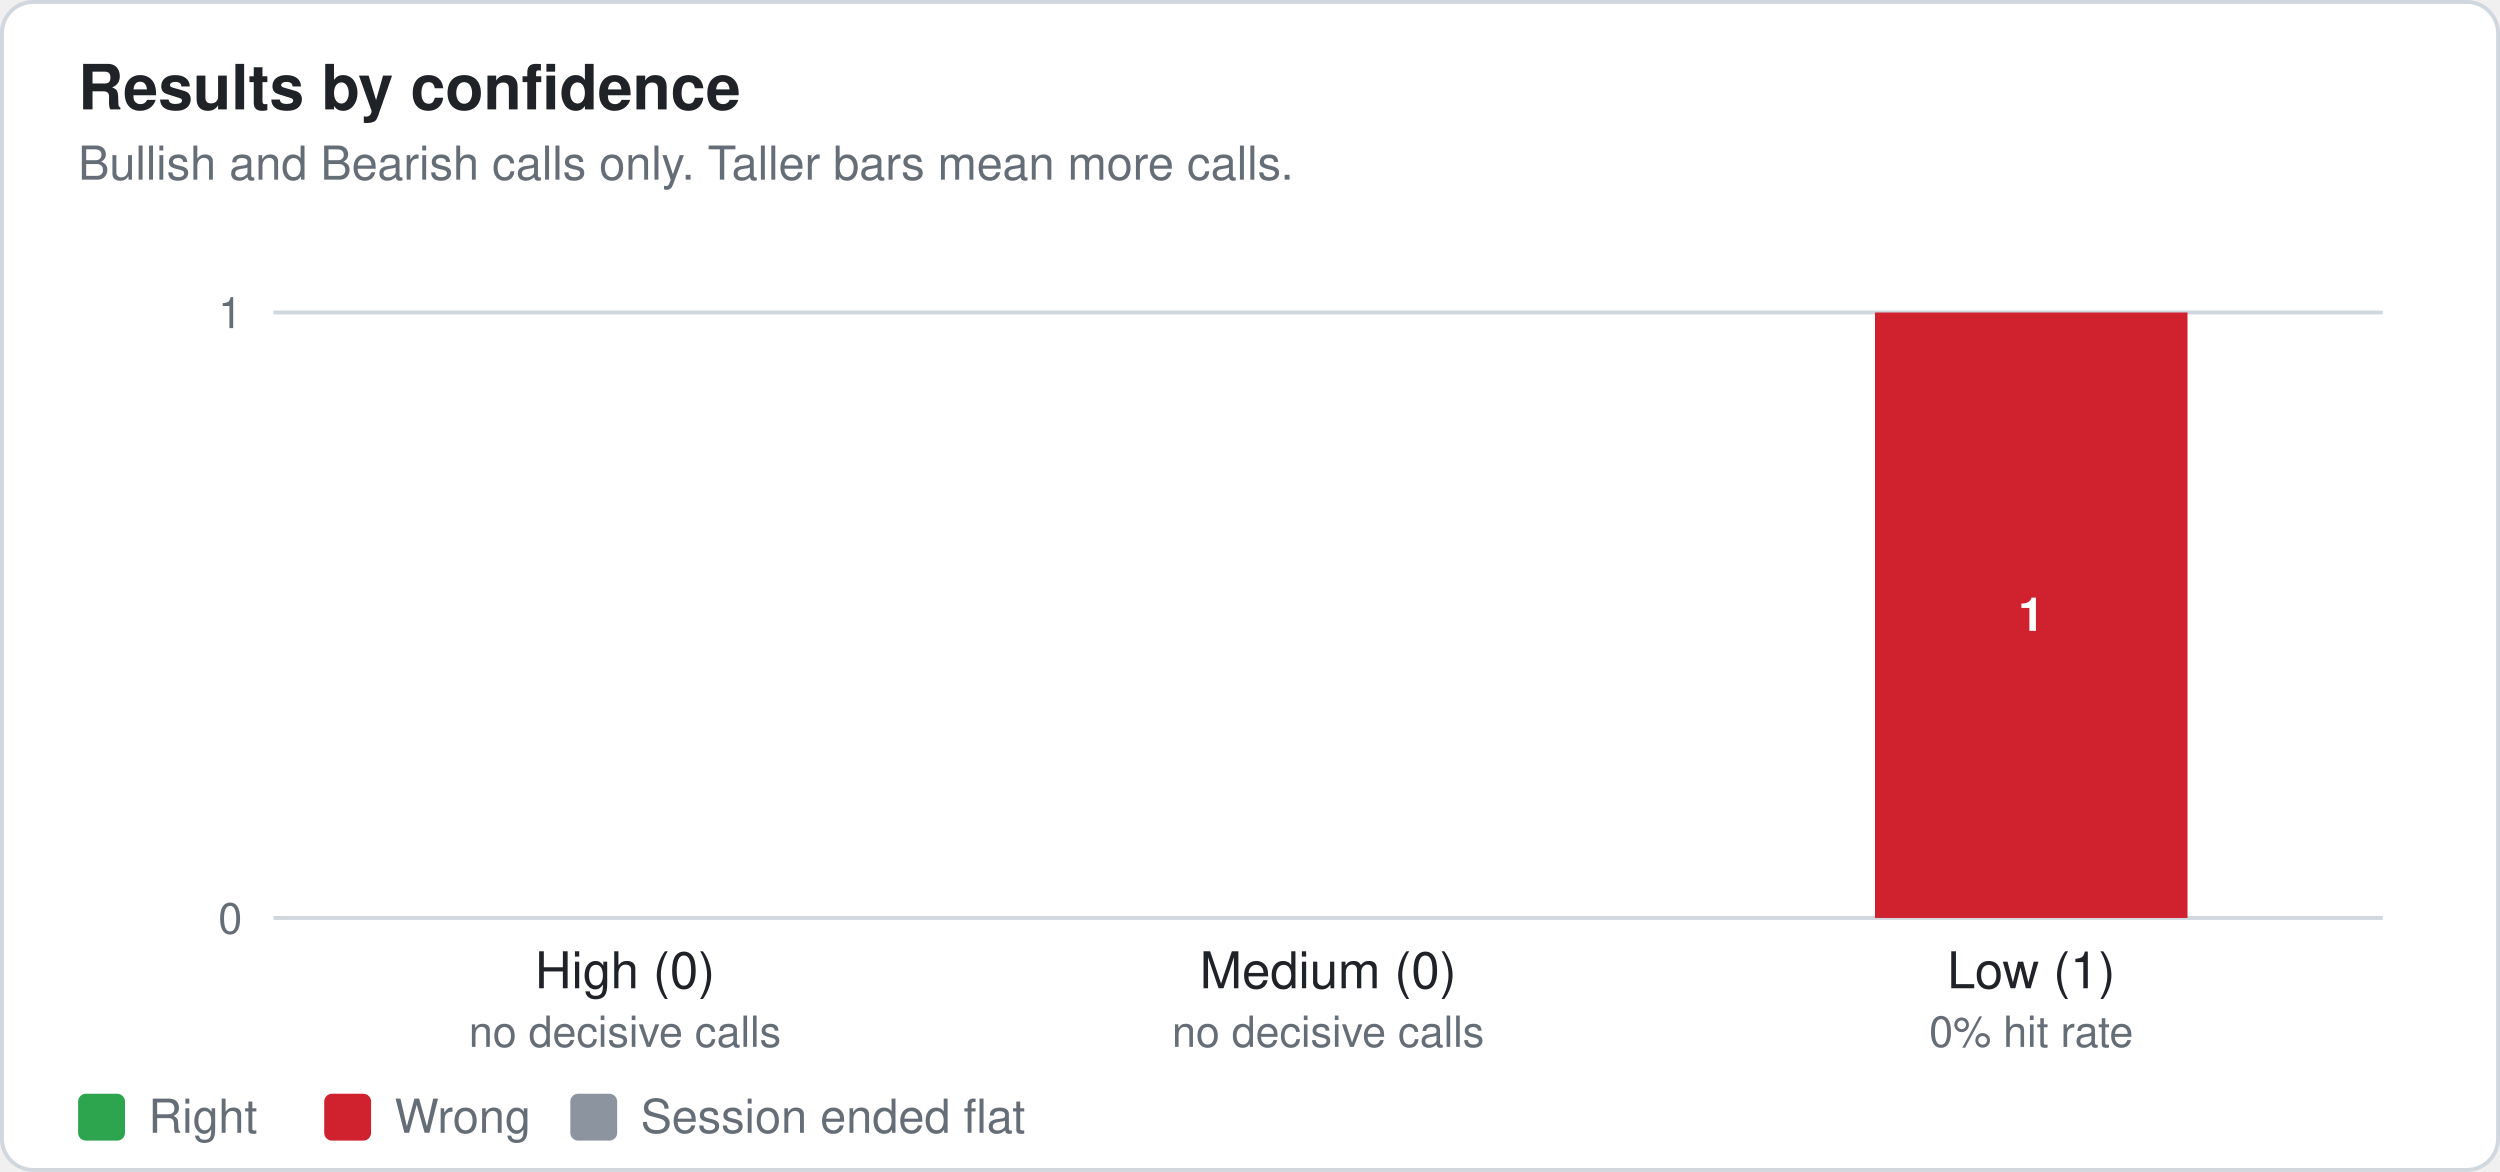
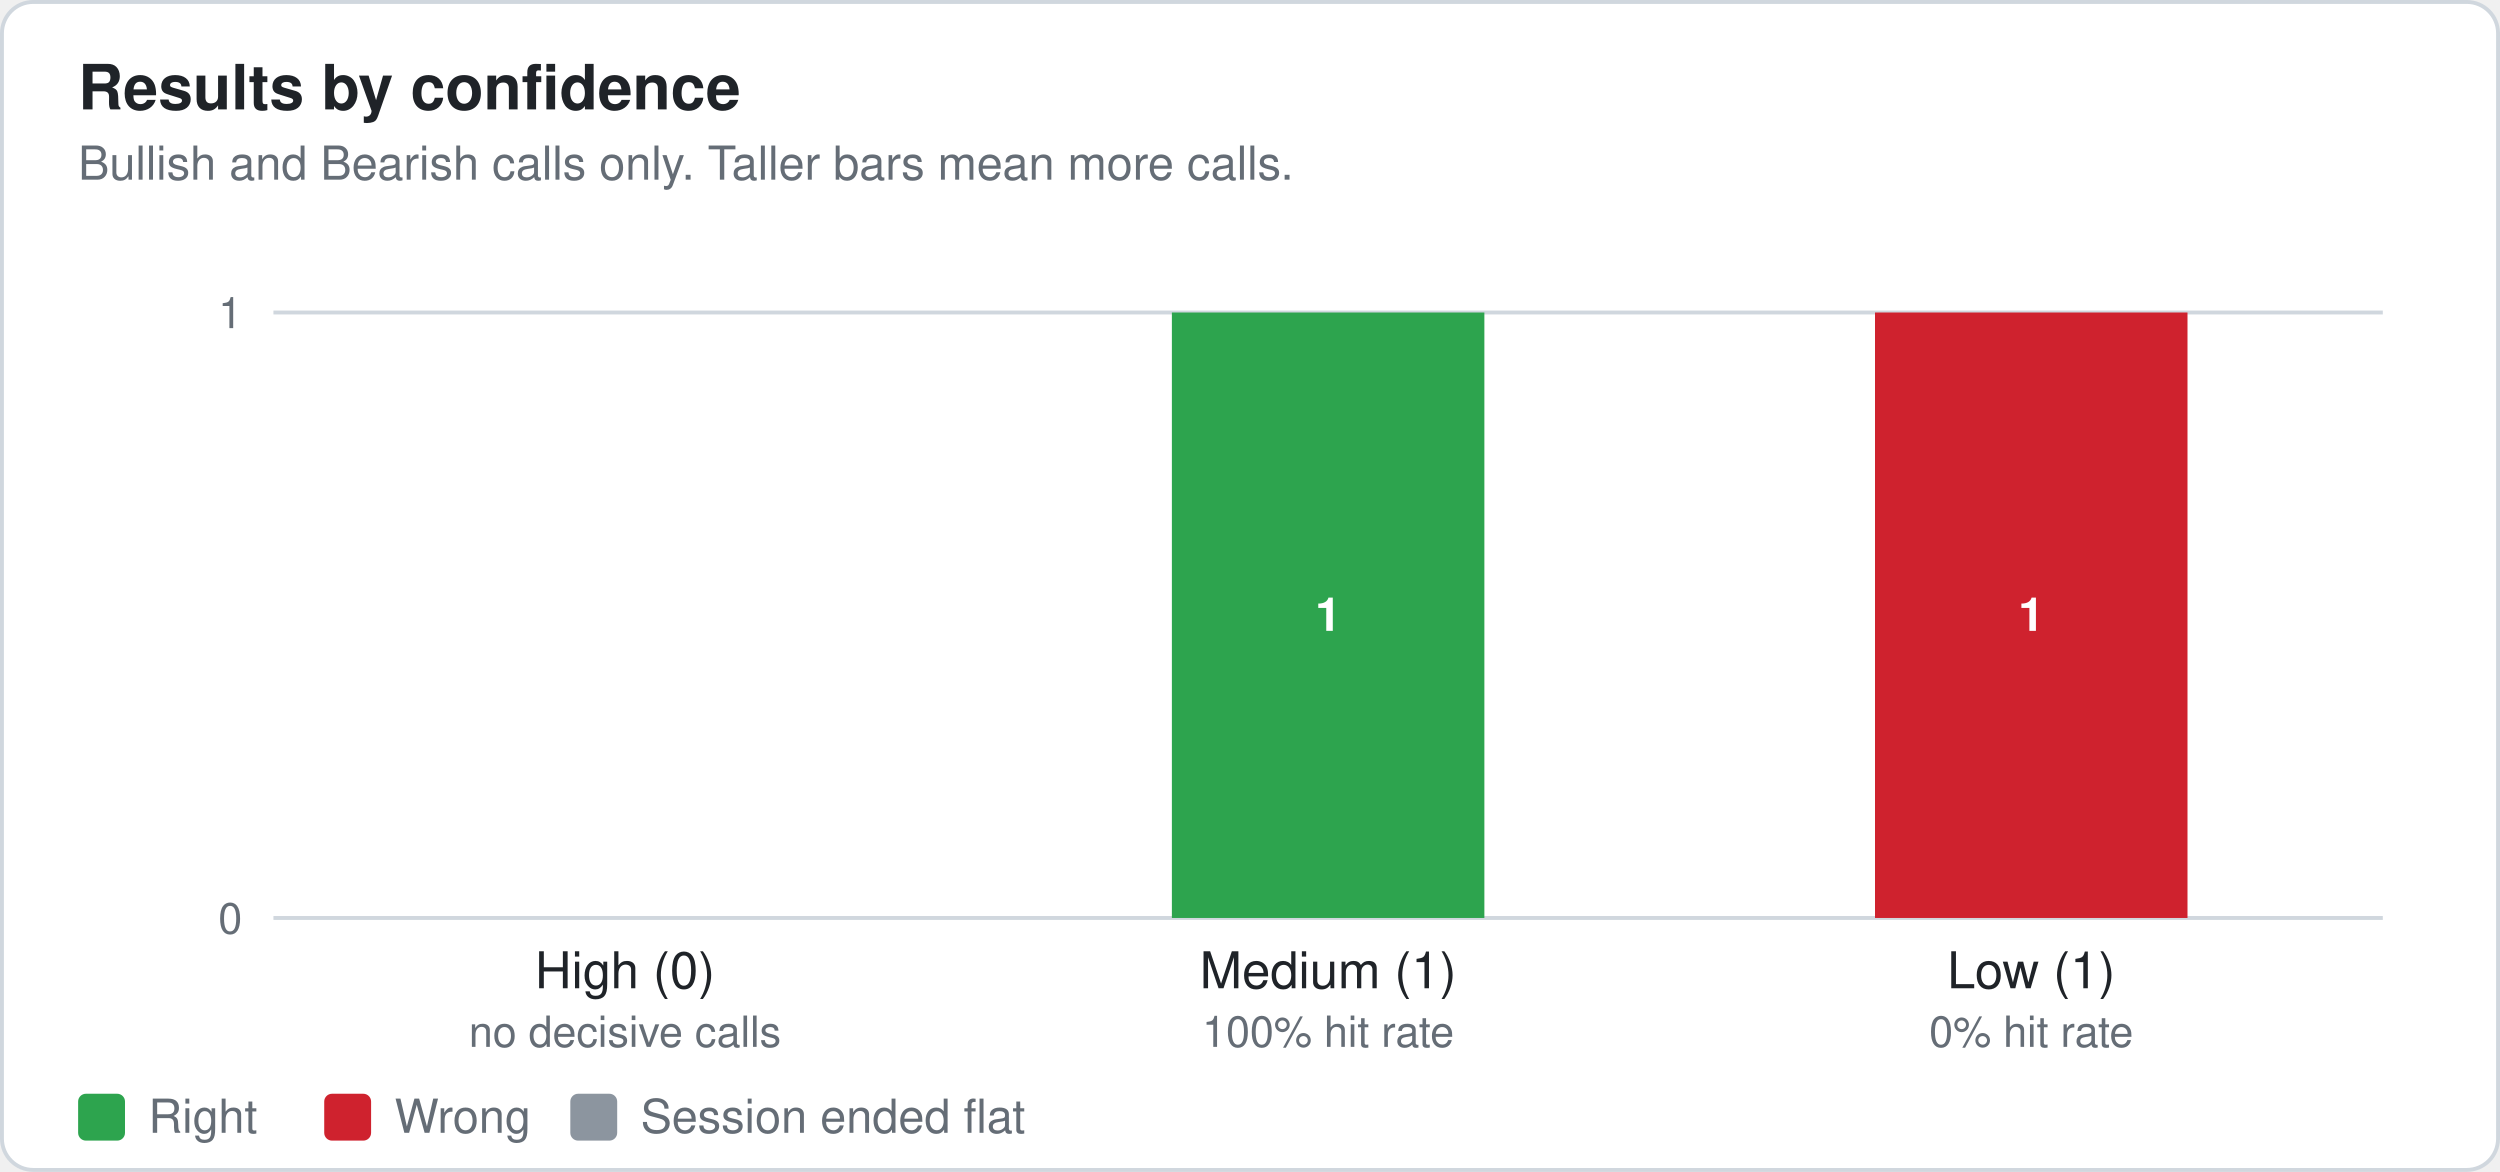
<svg xmlns="http://www.w3.org/2000/svg" width="640" height="300" viewBox="0 0 640 300" font-family="Helvetica, Arial, sans-serif">
  <rect x="0.5" y="0.5" width="639" height="299" rx="8" fill="#ffffff" stroke="#d0d7de" />
  <text x="20" y="28" font-size="16" font-weight="bold" fill="#1f2328">Results by confidence</text>
  <text x="20" y="46" font-size="12" fill="#656d76">Bullish and Bearish calls only. Taller bars mean more calls.</text>
  <line x1="70" y1="235.0" x2="610" y2="235.0" stroke="#d0d7de" />
  <text x="62" y="239.0" font-size="11" text-anchor="end" fill="#656d76">0</text>
  <line x1="70" y1="80.0" x2="610" y2="80.0" stroke="#d0d7de" />
  <text x="62" y="84.0" font-size="11" text-anchor="end" fill="#656d76">1</text>
  <text x="160.0" y="253" font-size="13" text-anchor="middle" fill="#1f2328">High (0)</text>
  <text x="160.0" y="268" font-size="11" text-anchor="middle" fill="#656d76">no decisive calls</text>
-   <text x="340.0" y="253" font-size="13" text-anchor="middle" fill="#1f2328">Medium (0)</text>
-   <text x="340.0" y="268" font-size="11" text-anchor="middle" fill="#656d76">no decisive calls</text>
+   <rect x="300.0" y="80.0" width="80" height="155.0" fill="#2da44e" />
+   <text x="340.0" y="161.5" font-size="12" text-anchor="middle" fill="#ffffff" font-weight="bold">1</text>
+   <text x="340.0" y="253" font-size="13" text-anchor="middle" fill="#1f2328">Medium (1)</text>
+   <text x="340.0" y="268" font-size="11" text-anchor="middle" fill="#656d76">100% hit rate</text>
  <rect x="480.0" y="80.0" width="80" height="155.0" fill="#cf222e" />
  <text x="520.0" y="161.5" font-size="12" text-anchor="middle" fill="#ffffff" font-weight="bold">1</text>
  <text x="520.0" y="253" font-size="13" text-anchor="middle" fill="#1f2328">Low (1)</text>
  <text x="520.0" y="268" font-size="11" text-anchor="middle" fill="#656d76">0% hit rate</text>
  <rect x="20" y="280" width="12" height="12" rx="2" fill="#2da44e" />
  <text x="38" y="290" font-size="12" fill="#656d76">Right</text>
  <rect x="83" y="280" width="12" height="12" rx="2" fill="#cf222e" />
  <text x="101" y="290" font-size="12" fill="#656d76">Wrong</text>
  <rect x="146" y="280" width="12" height="12" rx="2" fill="#8c959f" />
  <text x="164" y="290" font-size="12" fill="#656d76">Session ended flat</text>
</svg>
